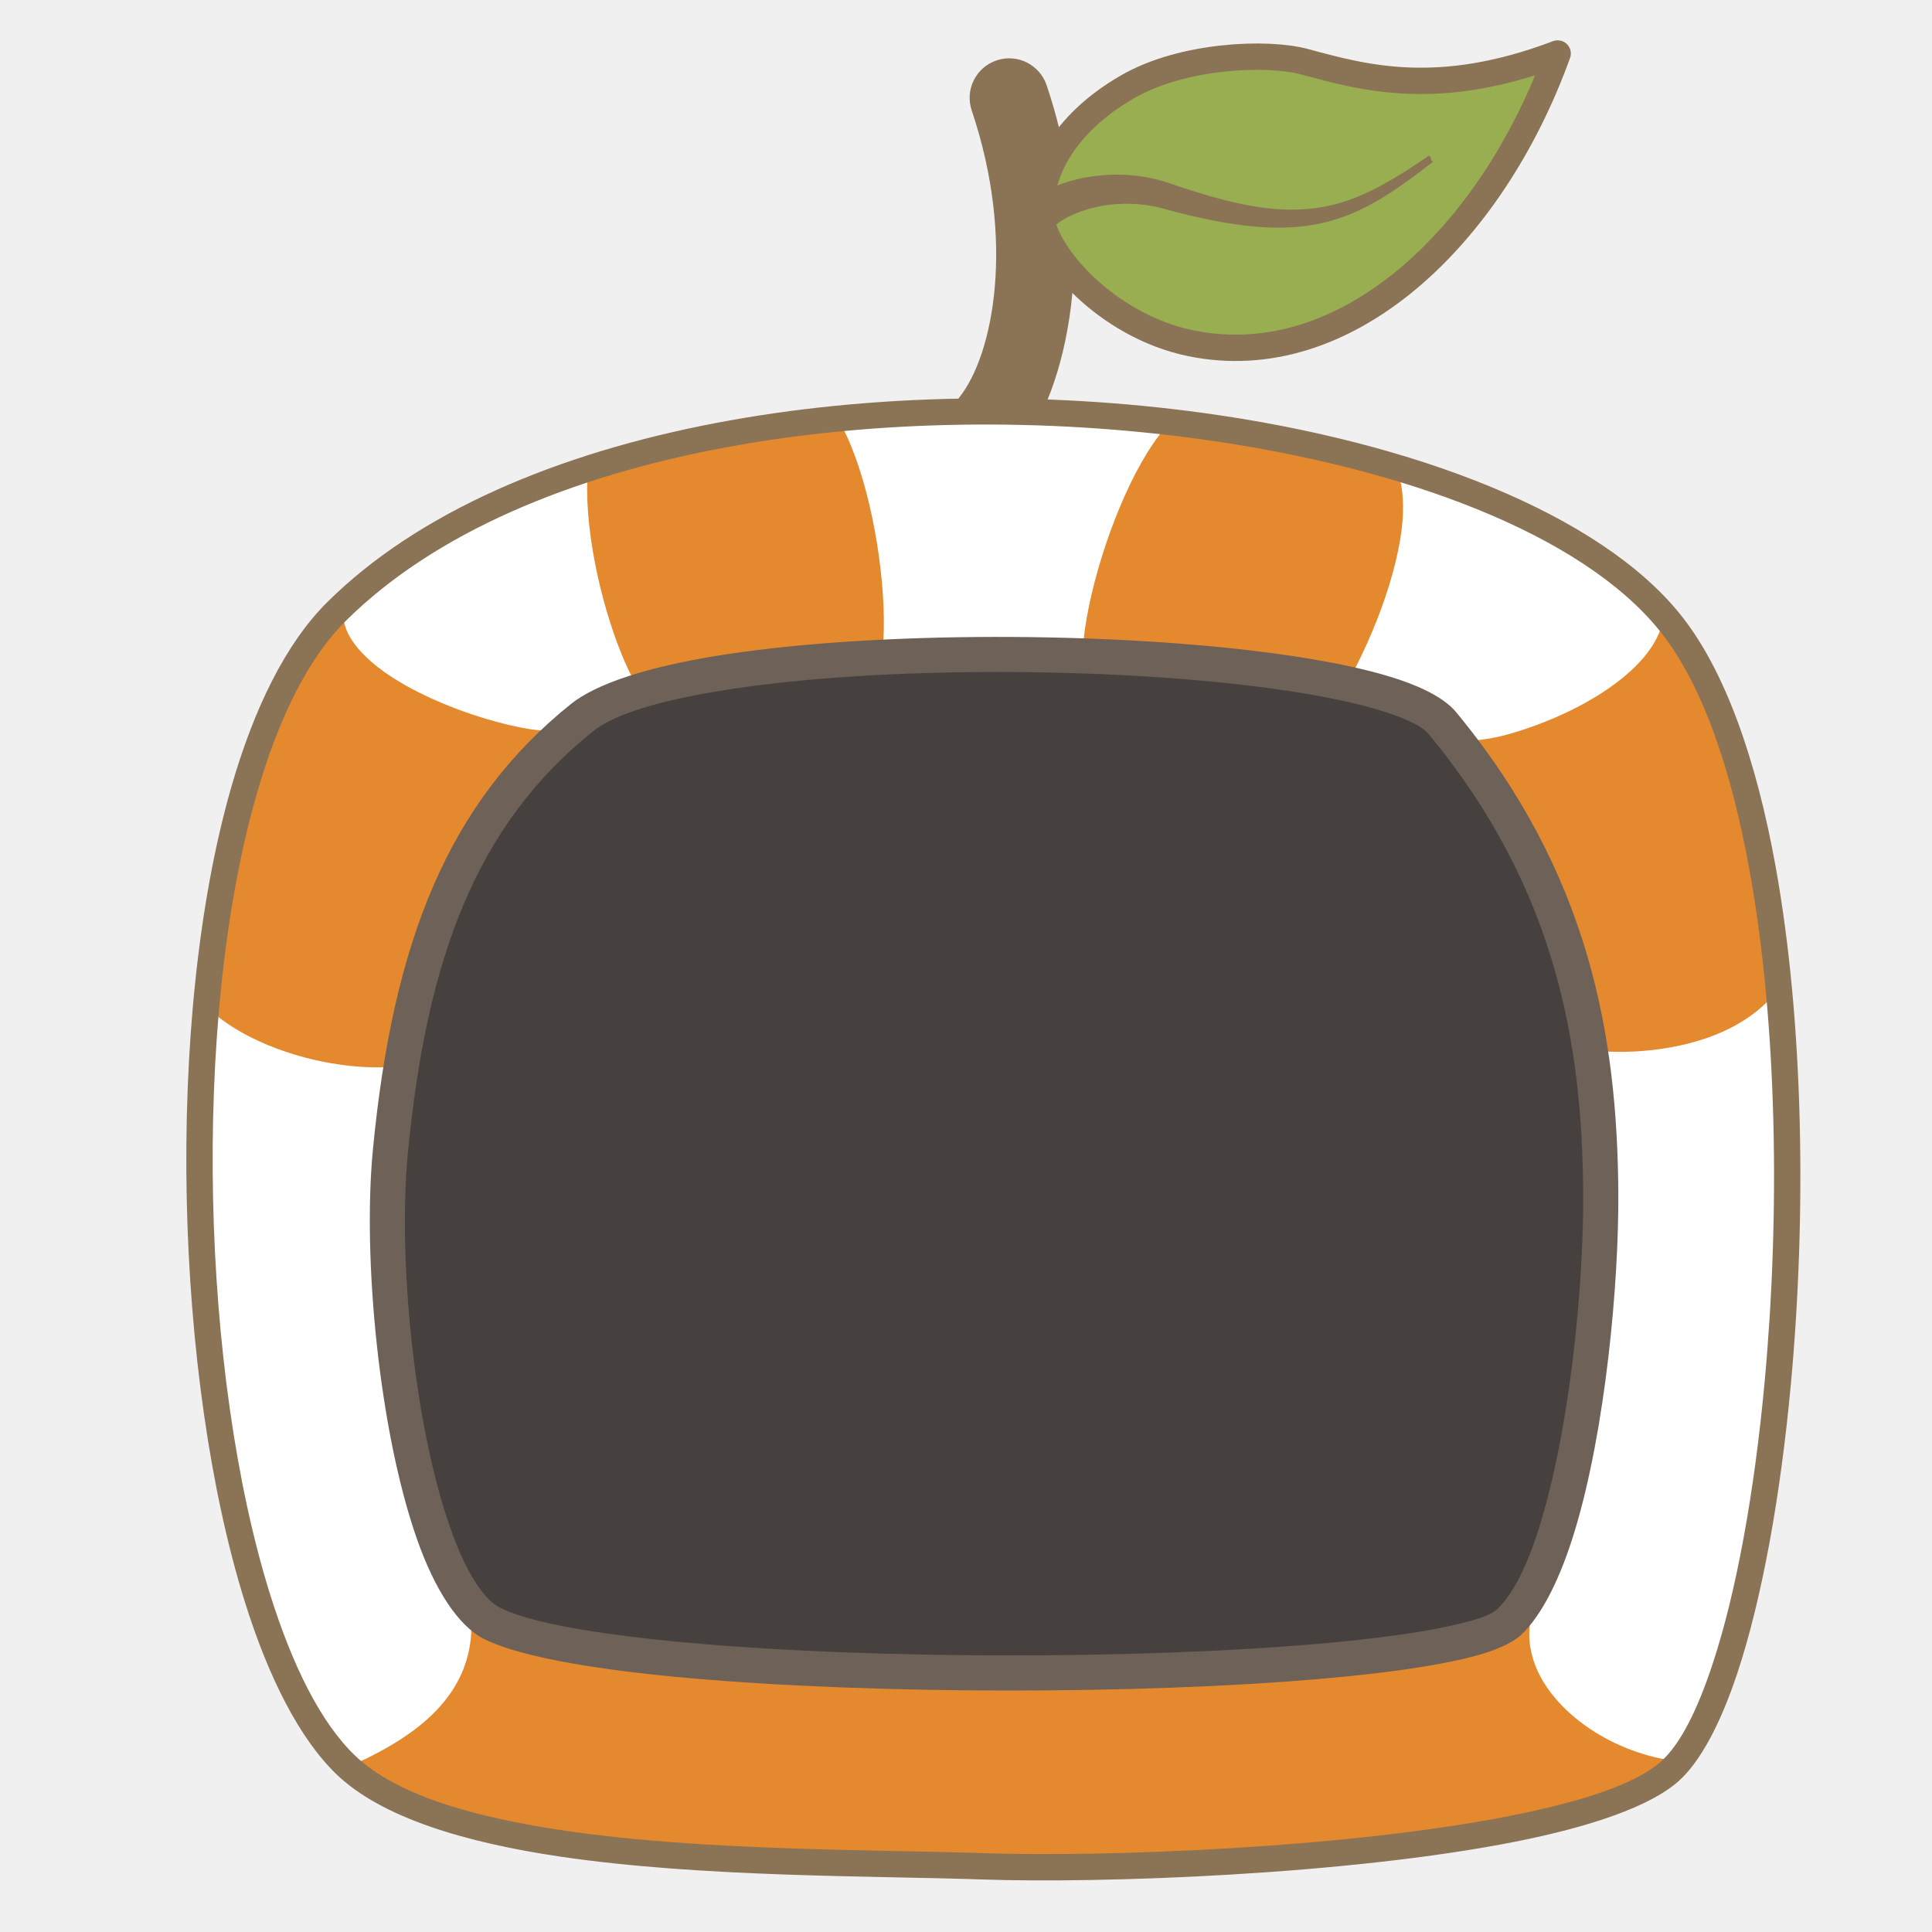
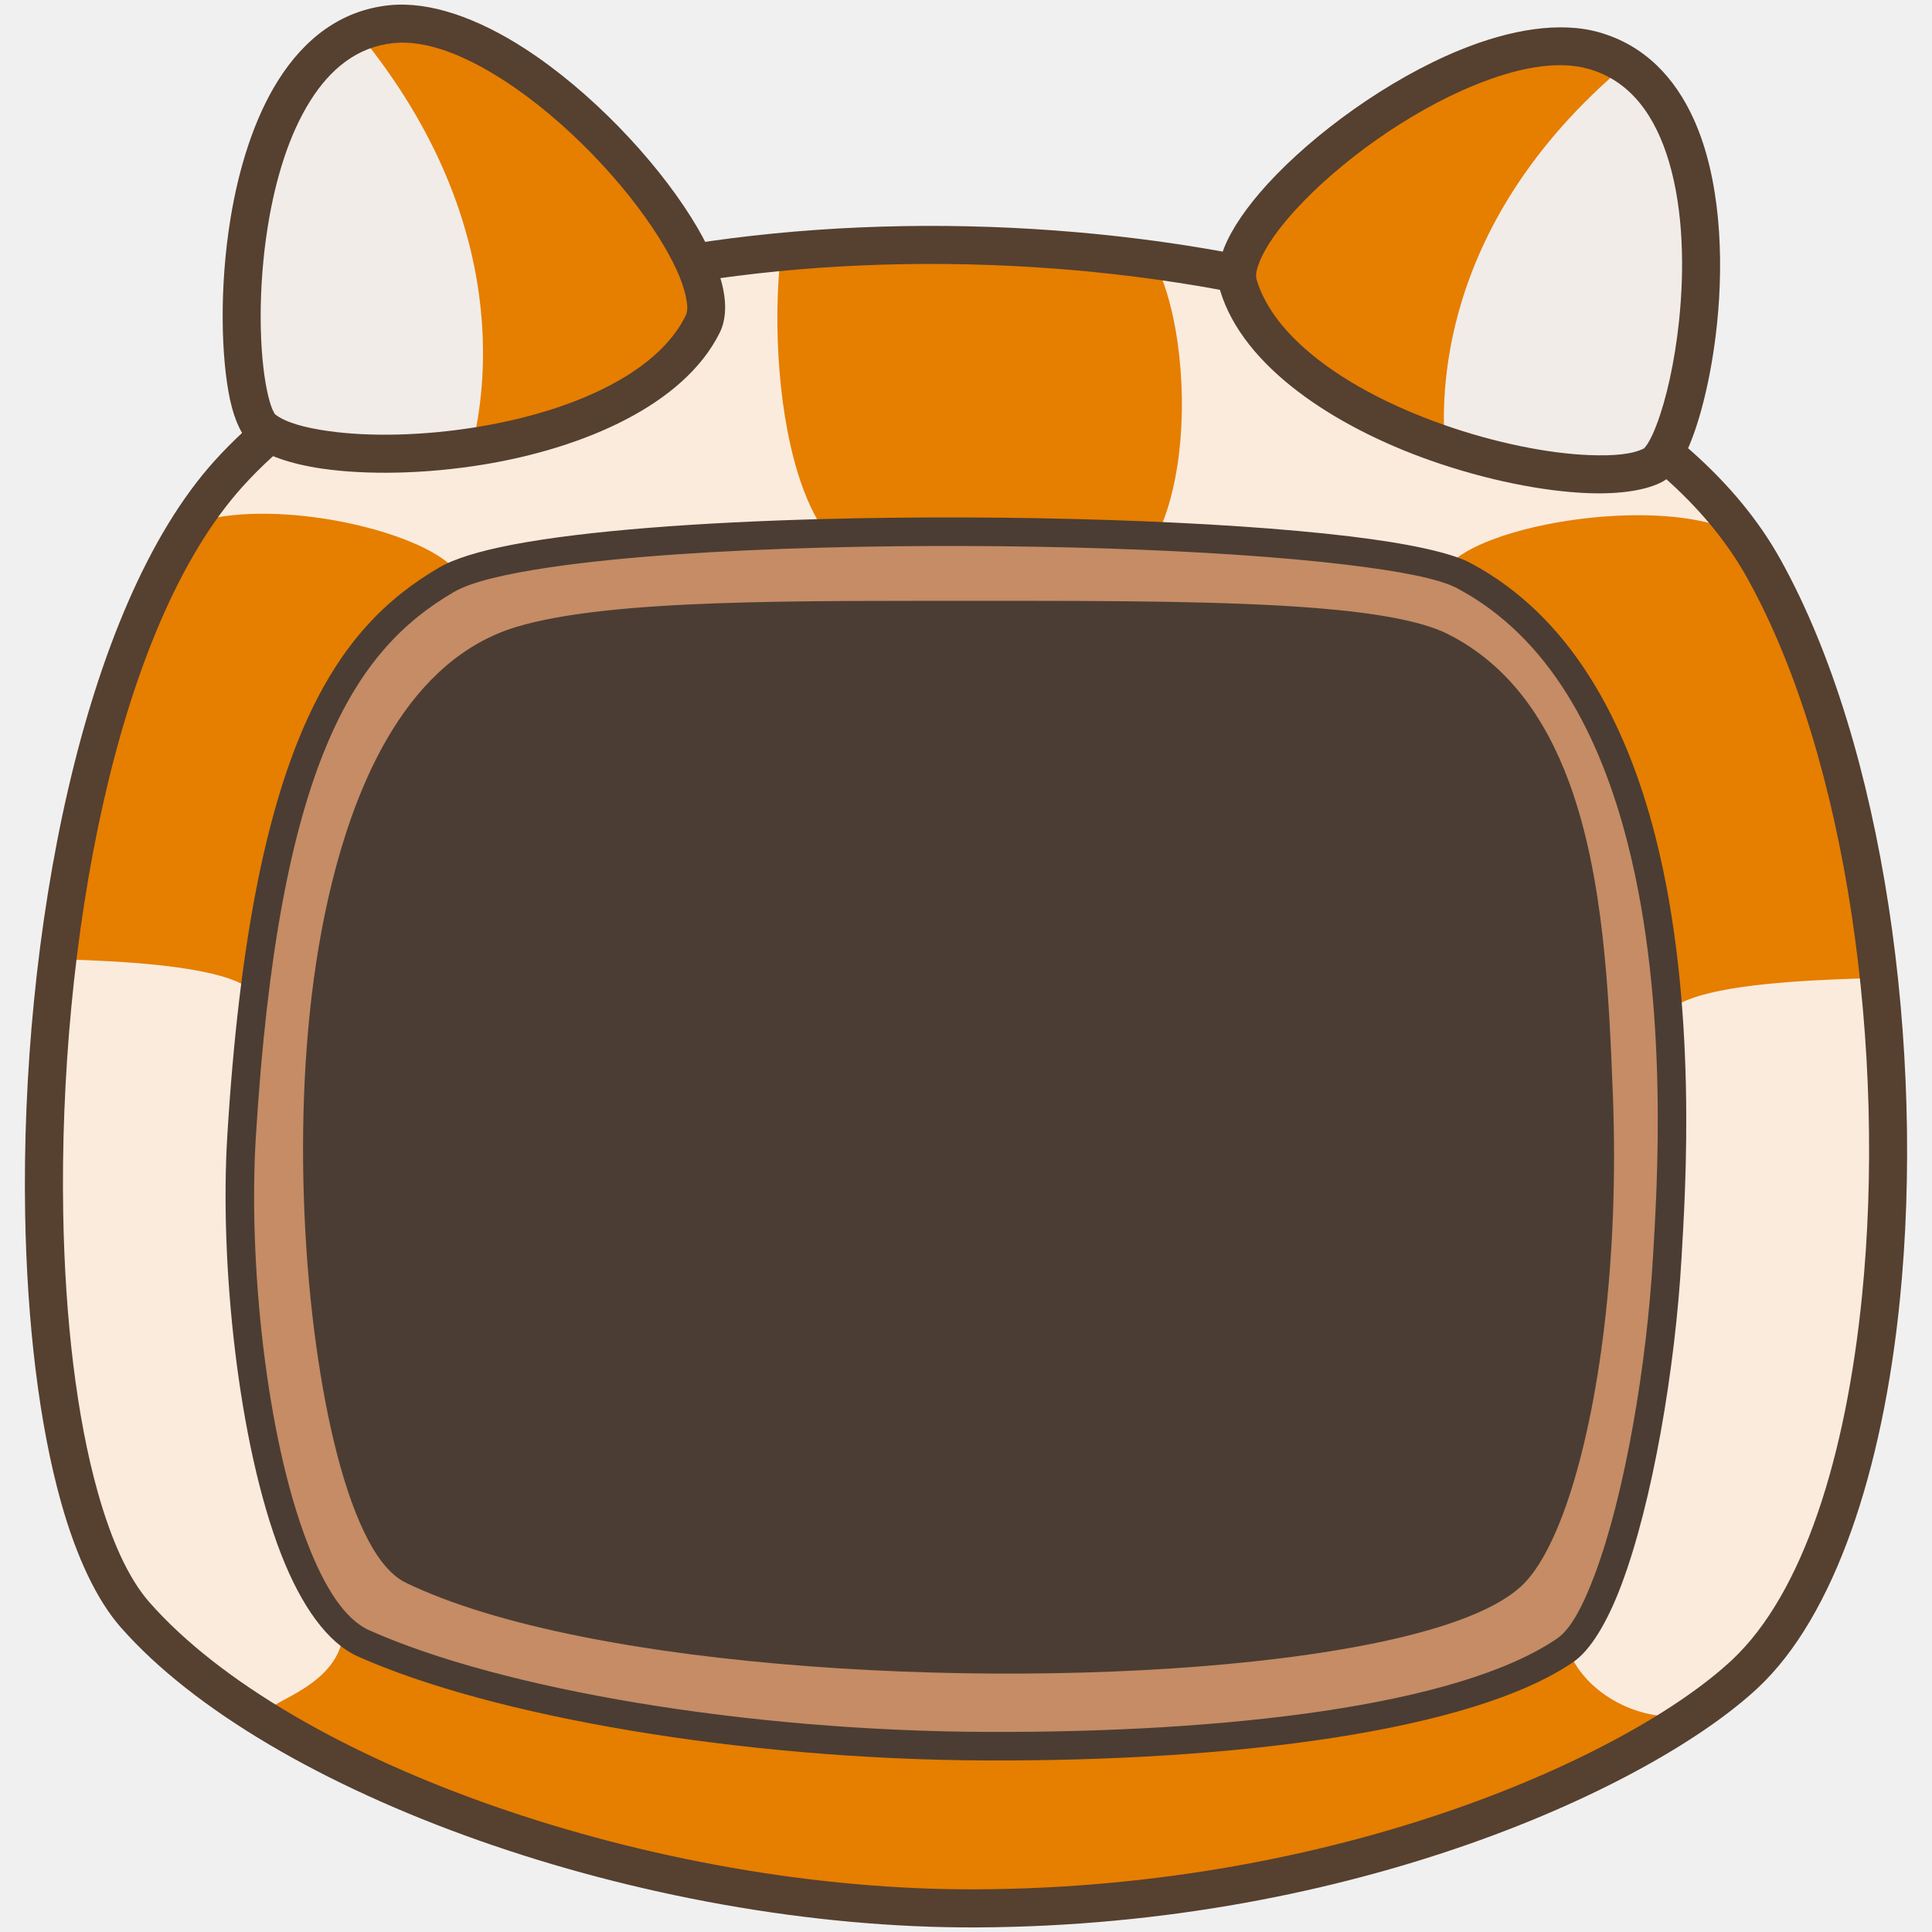
<svg xmlns="http://www.w3.org/2000/svg" xml:space="preserve" style="fill-rule:evenodd;clip-rule:evenodd;stroke-linecap:round;stroke-linejoin:round;stroke-miterlimit:1.5" viewBox="0 0 440 440">
-   <path d="M221.303 25.157c-1.587-4.707.947-9.817 5.654-11.404 4.707-1.586 9.816.947 11.403 5.654 12.633 37.475 3.979 69.964-5.694 82.162-3.087 3.892-8.752 4.546-12.644 1.46-3.892-3.086-4.546-8.752-1.46-12.644 7.668-9.669 12.755-35.522 2.741-65.228Z" style="fill:#8b7355" />
-   <path d="M354.747 12.183c-14.963 41.532-48.203 73.373-83.707 65.957-19.15-4-33.489-20.547-34-29.21-.516-8.759 4.628-20.427 19.734-29.152 12.705-7.338 31.979-7.973 40.3-5.727 13.649 3.684 30.492 8.437 57.673-1.868Z" style="fill:#99ae50" />
-   <clipPath id="a">
-     <path d="M354.747 12.183c-14.963 41.532-48.203 73.373-83.707 65.957-19.15-4-33.489-20.547-34-29.21-.516-8.759 4.628-20.427 19.734-29.152 12.705-7.338 31.979-7.973 40.3-5.727 13.649 3.684 30.492 8.437 57.673-1.868Z" />
-   </clipPath>
-   <g clip-path="url(#a)">
-     <path d="M240.09 51.715c-.31.465-1.04 1.407-2.126 1.797-.016.006-3.043-.132-3.049-.138-.684-.753-1.702-1.306-2.045-2.263-.111-.309-.724-2.015.727-4.033 3.846-5.347 18.881-10.041 32.521-5.42 13.502 4.576 26.546 8.392 39.475 4.432 6.144-1.882 12.058-5.343 18.903-10.011.878-.598.868-.63.901-.617.832.318.161 1.023.991 1.34-18.238 14.3-29.094 19.469-60.947 10.854-.372-.101-9.949-3.337-20.543 1.003-1.751.717-3.901 1.903-4.671 2.847l.021-.041c.021-.043.006-.012-.045.071-.026.033-.05.066-.073.098-.477-.33-.561-.39-.909-.604.48.372.63.927.869.685Zm0 0c.048-.072.086-.133.113-.179l.024-.03a.872.872 0 0 1-.137.209Z" style="fill:#8b7355" />
+   <path d="M0 0h440v440H0z" style="fill:none" />
+   <g transform="translate(-398.99 -86.195)scale(.54557)">
+     <path d="M826.689 355.803c-90.631 100.532-98.175 408.993-38.941 476.309 60.003 68.191 214.392 123.141 351.382 122.511 155.43-.714 277.53-57.731 320.48-97.749 77.69-72.399 79.22-333.609 7.97-461.567-88.06-158.135-509.475-185.274-640.891-39.504" style="fill:#faebdd" />
+     <clipPath id="a">
+       <path d="M826.689 355.803c-90.631 100.532-98.175 408.993-38.941 476.309 60.003 68.191 214.392 123.141 351.382 122.511 155.43-.714 277.53-57.731 320.48-97.749 77.69-72.399 79.22-333.609 7.97-461.567-88.06-158.135-509.475-185.274-640.891-39.504" />
+     </clipPath>
+     <g clip-path="url(#a)">
+       <path d="M828.099 340.91c-6.496 46.662 1.882 123.028 34.122 133.181 24.482 7.71 98.86 18.164 114.154-4.09 23.418-34.075 15.997-112.918-3.673-129.817-17.966-15.434-144.38-.874-144.603.726" style="fill:#e67e00" transform="translate(231.759 -81.713)" />
+       <path d="m826.131 340.636.257-.741.294-.389.343-.289.775-.361c.556-.18 1.786-.438 3.598-.733 14.616-2.379 70.156-8.209 107.731-6.711 9.783.389 18.361 1.28 24.725 2.837 4.554 1.114 8.025 2.61 10.142 4.428 8.105 6.963 14.366 24.068 17.208 44.415 4.206 30.113 1.089 67.255-13.192 88.034-4.835 7.036-15.189 11.156-28.132 12.997-28.943 4.114-70.947-2.686-88.256-8.137-13.399-4.22-23.05-19.285-29.113-39.142-8.831-28.923-10.312-67.96-6.38-96.208m3.765 1.809c-3.647 27.639-2.128 65.258 6.415 93.239 5.608 18.365 14.113 32.609 26.507 36.512 16.965 5.343 58.134 12.026 86.503 7.993 11.619-1.652 21.076-4.997 25.417-11.313 13.82-20.111 16.601-56.091 12.531-85.235-2.676-19.158-8.231-35.394-15.862-41.95-1.764-1.515-4.703-2.654-8.498-3.582-6.16-1.507-14.468-2.35-23.938-2.727-37.297-1.487-92.426 4.301-106.935 6.663a50 50 0 0 0-2.14.4" style="fill:#e67e00" transform="translate(231.759 -81.713)" />
+       <path d="M520.983 1488.31c-.878 44.97-62.572 58.24-55.939 63.49 77.609 61.46 288.78 156.99 617.336 153.24 279.14-3.18 537.03-157.62 496.24-148.81-32.95 7.12-83.4-14.12-96.78-56.08-8.46-26.51-120 55.92-433.84 60.99-280.495 4.53-425.438-37.32-527.017-72.83" style="fill:#e67e00;stroke:#e67e00;stroke-width:1.87px" transform="translate(598.908 49.094)scale(.53025)" />
+       <path d="M881.563 327.281c-19.744 15.423-2.014 115.735 33.989 117.356 14.863.669 175.258-35.274 171.998-44.113-7.04-19.045-28.32-74.178-14.07-83.686 19.46-12.978-19.56-1.504-94.607 20.062-32.335 9.292-83.655-20.287-97.31-9.619" style="fill:#e67e00" transform="rotate(119.041 903.153 363.734)skewX(8.007)" />
+       <path d="M880.462 325.787c1.943-1.517 4.514-2.416 7.627-2.722 4.094-.402 9.234.206 15.064 1.397 13.065 2.667 29.769 8.245 45.925 10.876 10.473 1.705 20.702 2.185 29.492-.341 52.81-15.176 87.89-25.329 97.46-25.611 1.67-.049 2.78.233 3.36.612l.63.59.24.425.15.492.04.618-.1.581-.29.744c-.1.194-.23.401-.38.617-.74 1.017-2.44 2.5-5.25 4.373-1.68 1.125-2.62 3.115-3.17 5.641-.67 3.038-.72 6.786-.36 10.987 1.8 20.527 13.65 51.317 18.54 64.556l.13.522.03.561-.27 1.066c-.28.633-.84 1.376-1.8 2.12-2.25 1.744-7.45 4.029-14.78 6.548-40.06 13.773-145.617 36.721-157.566 36.183-9.116-.411-17.229-6.68-23.844-16.408-9.535-14.021-16.087-35.21-18.701-54.904-1.753-13.204-1.73-25.74.287-35.011 1.459-6.706 4.042-11.782 7.536-14.512m204.958 75.015c-5.09-13.746-16.72-44.355-18.52-64.852-.49-5.639-.23-10.555 1-14.237.96-2.869 2.51-5.06 4.63-6.475a36 36 0 0 0 2.43-1.735c-1.24.072-2.95.221-4.67.533-14.21 2.566-46.19 11.858-91.115 24.768-8.007 2.301-17.146 2.326-26.602 1.135-13.822-1.741-28.349-6.065-40.918-9.276-8.161-2.085-15.47-3.706-21.172-3.749-3.287-.025-5.969.414-7.82 1.86-2.823 2.206-4.639 6.411-5.818 11.83-1.94 8.915-1.911 20.961-.226 33.658 2.543 19.159 8.871 39.792 18.147 53.432 5.925 8.713 12.988 14.591 21.154 14.958 11.832.533 116.34-22.312 156.01-35.95 5.76-1.983 10.12-3.744 12.54-5.222.35-.207.7-.48.95-.678" style="fill:#e67e00" transform="rotate(119.041 903.153 363.734)skewX(8.007)" />
+       <path d="M869.19 325.678c-19.743 15.423 3.887 118.467 39.89 120.088 14.863.669 181.73-36.403 178.47-45.242-7.04-19.045-28.32-74.178-14.07-83.686 19.46-12.978-19.56-1.504-94.607 20.062-32.335 9.292-96.027-21.89-109.683-11.222" style="fill:#e67e00" transform="rotate(60.959 507.754 393.796)scale(1 -1)skewX(8.007)" />
+       <path d="M868.09 324.185c-3.512 2.743-5.965 7.918-7.149 14.788-1.628 9.445-1.029 22.263 1.416 35.78 3.643 20.147 11.37 41.86 21.678 56.227 7.139 9.951 15.588 16.362 24.677 16.771 11.946.537 121.638-23.13 163.348-37.19 7.61-2.563 13.02-4.876 15.37-6.633.98-.74 1.57-1.481 1.87-2.108l.19-.517.1-.566-.01-.578-.14-.537c-4.89-13.239-16.74-44.029-18.54-64.556-.36-4.201-.31-7.949.36-10.987.55-2.526 1.49-4.516 3.17-5.641 2.81-1.873 4.51-3.356 5.25-4.373.15-.216.28-.423.38-.617l.29-.744.1-.581-.04-.618-.15-.492-.24-.425-.63-.59c-.58-.379-1.69-.661-3.36-.612-9.57.282-44.65 10.435-97.46 25.611-8.811 2.532-20.008 1.919-31.866.033-18.255-2.903-38.019-8.878-53.269-11.829-6.742-1.304-12.634-2.015-17.177-1.679-3.469.256-6.234 1.152-8.168 2.663m206.87-10.682a36 36 0 0 1-2.43 1.735c-2.12 1.415-3.67 3.606-4.63 6.475-1.23 3.682-1.49 8.598-1 14.237 1.8 20.48 13.41 51.055 18.5 64.818-.3.232-.76.57-1.2.825-1.68.959-4.16 2.039-7.31 3.226-1.69.639-3.58 1.305-5.62 1.996-41.33 13.929-149.987 37.499-161.822 36.966-8.192-.369-15.599-6.419-22.034-15.388-10.053-14.012-17.55-35.207-21.104-54.856-2.353-13.014-2.983-25.344-1.416-34.438.947-5.49 2.59-9.735 5.397-11.928 1.343-1.05 3.295-1.509 5.705-1.687 4.275-.315 9.81.395 16.154 1.622 15.285 2.957 35.095 8.941 53.391 11.85 12.51 1.99 24.338 2.519 33.634-.152 44.925-12.91 76.905-22.202 91.115-24.768 1.72-.312 3.43-.461 4.67-.533" style="fill:#e67e00" transform="rotate(60.959 507.754 393.796)scale(1 -1)skewX(8.007)" />
+     </g>
+     <path d="M820.787 350.482c32.438-35.981 81.955-61.9 139.89-77.991 85.573-23.767 189.573-26.204 282.543-9.202 104.67 19.14 195.16 63.245 231.3 128.152 43.41 77.958 60.42 204.592 49.88 309.333-7.15 71.061-27.26 131.988-59.38 161.914-43.68 40.707-167.75 99.155-325.85 99.882-139.405.641-296.328-55.816-357.388-125.208-10.093-11.47-18.54-29.43-24.921-52.088-9.14-32.461-14.261-74.833-15.042-120.815-1.956-115.086 23.599-252.56 78.968-313.977m11.805 10.643c-53.389 59.22-76.768 192.093-74.882 303.064.755 44.441 5.616 85.404 14.45 116.777 5.603 19.897 12.691 35.825 21.553 45.897 58.947 66.989 210.807 120.432 345.387 119.813 152.75-.702 272.89-56.287 315.09-95.616 30.04-27.994 47.71-85.404 54.4-151.878 10.22-101.561-5.86-224.417-47.96-300.009-34.3-61.601-120.93-102.085-220.27-120.25-90.63-16.574-192.01-14.286-275.43 8.882-54.726 15.2-101.697 39.331-132.338 73.32" style="fill:#564030" />
+     <path d="M917.803 399.97c48.191-28.084 381.147-24.733 424.537-1.711 100.78 53.486 87.55 239.253 84.98 284.426-3.72 65.485-21.21 149.562-42.62 164.196-42.03 28.729-140.83 40.407-241.19 40.04-101.8-.372-204.761-18.093-260.387-42.913-38.524-17.189-55.457-137.536-50.979-211.232 9.742-160.319 43.532-208.255 85.659-232.806" style="fill:#c58c66" />
+     <clipPath id="b">
+       <path d="M917.803 399.97c48.191-28.084 381.147-24.733 424.537-1.711 100.78 53.486 87.55 239.253 84.98 284.426-3.72 65.485-21.21 149.562-42.62 164.196-42.03 28.729-140.83 40.407-241.19 40.04-101.8-.372-204.761-18.093-260.387-42.913-38.524-17.189-55.457-137.536-50.979-211.232 9.742-160.319 43.532-208.255 85.659-232.806" />
+     </clipPath>
+     <g clip-path="url(#b)">
+       <path d="M948.06 423.488c38.839-11.69 116.32-10.665 196.37-10.706 84.61-.043 163.33.245 189.46 13.411 60.38 30.423 64.05 120.64 66.72 188.301 3.94 99.692-15.24 180.866-36 201.805-46.02 46.412-354.33 50.975-462.167-1.203-30.019-14.525-50.036-146.284-36.141-248.17 7.644-56.042 28.61-127.442 81.758-143.438" style="fill:#4b3d33" />
+       <path d="M946.915 419.683c39.066-11.758 116.995-10.834 197.515-10.874 50.89-.026 99.64.073 136.17 3.003 24.96 2.002 44.33 5.419 55.07 10.832 25.07 12.629 40.82 35.102 50.75 62.116 14.49 39.422 16.54 88.594 18.16 129.578 2.78 70.376-5.91 131.597-18.53 169.241-5.61 16.749-12.1 28.941-18.62 35.517-5.84 5.889-15.62 11.237-28.6 15.824-18.63 6.583-44.03 11.757-73.48 15.392-113.92 14.06-288.684 5.11-364.637-31.64-4.12-1.993-8.157-5.833-11.9-11.398-5.081-7.553-9.767-18.428-13.841-31.772-15.432-50.548-22.413-137.208-12.606-209.113 4.656-34.144 14.247-73.884 32.781-103.736 12.698-20.453 29.583-36.293 51.768-42.97m2.29 7.61c-20.333 6.12-35.668 20.806-47.307 39.551-17.97 28.945-27.144 67.514-31.659 100.619-9.647 70.736-2.847 155.992 12.333 205.719 3.799 12.442 8.097 22.614 12.835 29.657 2.802 4.166 5.682 7.187 8.767 8.68 75.023 36.3 247.686 44.793 360.206 30.906 28.77-3.552 53.6-8.566 71.8-14.998 11.58-4.09 20.4-8.675 25.61-13.926 7.99-8.067 15.56-25.5 21.74-49.561 9.56-37.185 15.45-89.93 13.11-149.289-1.59-40.21-3.46-88.472-17.68-127.148-9.21-25.052-23.62-46.051-46.86-57.762-10.16-5.119-28.53-8.114-52.14-10.008-36.35-2.916-84.88-3.003-135.53-2.978-79.58.041-156.613-1.084-195.225 10.538" style="fill:#4b3d33" />
+     </g>
+     <path d="M914.802 394.821c6.17-3.596 16.679-6.826 30.54-9.478 30.54-5.841 78.128-9.337 130.068-10.696 77.63-2.032 165.01.683 219.42 7.244 24.24 2.924 42.15 6.777 50.3 11.104 41.77 22.168 64.94 66.069 77.18 114.004 17.89 70.114 12.52 148.638 10.96 176.025-2.64 46.44-12.16 102.102-25.05 136.41-6.01 16.01-13.07 27.524-20.16 32.368-42.63 29.141-142.77 41.451-244.58 41.079-102.73-.376-206.641-18.378-262.785-43.43-12.623-5.632-23.588-21.06-31.971-42.555-18.175-46.598-25.71-122.133-22.529-174.482 9.959-163.882 45.544-212.497 88.607-237.593m6.002 10.298c-41.191 24.006-73.185 71.26-82.711 228.018-3.088 50.827 4.09 124.184 21.736 169.428 6.969 17.868 15.23 31.319 25.723 36.001 55.108 24.588 157.128 42.026 257.978 42.395 98.92.361 196.38-10.684 237.81-39 5.76-3.938 10.83-13.701 15.72-26.719 12.56-33.42 21.74-87.657 24.31-132.895 1.53-26.821 6.92-103.733-10.61-172.4-11.38-44.586-32.36-85.803-71.22-106.423-7.46-3.962-23.94-7.121-46.14-9.799-53.98-6.509-140.66-9.178-217.68-7.162-43.91 1.149-84.678 3.818-114.401 8.189-18.918 2.783-33.198 6.104-40.515 10.367" style="fill:#4b3d33" />
+     <g transform="rotate(23.835 152.348 5843.7)scale(-1 .90849)">
+       <path d="M905.795 338.399c19.668 28.28 148.275 53.685 188.875 1.675 19.96-25.572-41.3-156.303-96.259-164.639-70.659-10.719-104.61 145.719-92.616 162.964" style="fill:#f1ece8" />
+       <clipPath id="c">
+         <path d="M905.795 338.399c19.668 28.28 148.275 53.685 188.875 1.675 19.96-25.572-41.3-156.303-96.259-164.639-70.659-10.719-104.61 145.719-92.616 162.964" />
+       </clipPath>
+       <g clip-path="url(#c)">
+         <path d="M891.087 173.978c75.29 91.204 61.41 173.648 56.985 194.244-4.421 20.575 91.128-20.718 95.248-47.842 6.38-42.033-8.92-70.2-70.73-125.167-44.901-39.933-86.514-27.306-81.503-21.235" style="fill:#e67e00" transform="rotate(14.543 955.752 533.43)" />
+         <path d="M889.627 175.388c74.526 90.279 60.876 171.86 56.496 192.246-.403 1.875-.172 3.407.456 4.63.6 1.171 1.593 2.114 3.005 2.745 1.569.702 3.765 1.025 6.468.915 15.856-.642 51.368-16.058 72.378-32.844 9.37-7.488 15.82-15.374 16.86-22.248 6.48-42.673-8.73-71.474-71.478-127.277-36.866-32.787-71.654-30.692-81.428-25.496-4.04 2.147-4.457 5.269-2.757 7.329m3.266-2.4c.21-.208.525-.495.828-.685 1.118-.703 2.745-1.335 4.801-1.841 13.039-3.203 42.135-.904 72.846 26.408 60.872 54.132 76.262 81.665 69.972 123.059-.81 5.337-5.53 11.141-12.24 16.989-16.5 14.392-45.159 28.353-63.722 33.051-5.432 1.375-9.953 1.974-12.966 1.446-1.124-.197-1.998-.422-2.362-1.132-.199-.389-.158-.878-.03-1.473 4.463-20.773 18.537-103.859-57.127-195.822" style="fill:#e67e00" transform="rotate(14.543 955.752 533.43)" />
+       </g>
+       <path d="M899.485 343.716c4.538 6.526 13.903 13.269 26.68 18.841 17.218 7.511 40.918 13.403 65.602 15.509 42.363 3.613 87.263-4.534 108.933-32.291 3.37-4.327 5.45-10.665 5.74-18.707.34-9.393-1.71-21.579-5.84-35.053-9.1-29.696-28.25-66.141-50.74-91.852-15.85-18.131-33.48-30.833-50.364-33.394-19.369-2.938-36.403 4.869-50.796 19.088-19.857 19.616-34.594 51.864-43.4 81.96-6.854 23.429-10.122 45.506-9.798 59.119.191 8.036 1.898 13.783 3.983 16.78m12.758-10.438c-.079-.296-.448-1.698-.577-2.728-.321-2.56-.37-5.746-.201-9.423.567-12.371 3.624-29.696 8.964-47.947 6.674-22.812 16.906-47.099 30.609-64.871 12.483-16.192 27.837-27.008 46.289-24.209 13.903 2.108 28.033 13.265 41.083 28.195 20.89 23.881 38.68 57.729 47.13 85.311 3.39 11.073 5.3 21.043 5.02 28.762-.13 3.371-.5 6.191-1.92 8.005-7.22 9.255-17.66 15.61-29.75 19.885-19.47 6.889-43.14 8.307-65.895 6.366-22.937-1.957-44.975-7.352-60.975-14.331-9.244-4.031-16.388-8.306-19.777-13.015" style="fill:#564030" />
+     </g>
+     <g transform="rotate(-13.83 968.942 592.834)scale(1 .9271)">
+       <path d="M905.795 338.399c19.668 28.28 148.275 53.685 188.875 1.675 19.96-25.572-41.3-156.303-96.259-164.639-70.659-10.719-104.61 145.719-92.616 162.964" style="fill:#f1ece8" />
+       <clipPath id="d">
+         <path d="M905.795 338.399c19.668 28.28 148.275 53.685 188.875 1.675 19.96-25.572-41.3-156.303-96.259-164.639-70.659-10.719-104.61 145.719-92.616 162.964" />
+       </clipPath>
+       <g clip-path="url(#d)">
+         <path d="M891.087 173.978c75.29 91.204 61.41 173.648 56.985 194.244-4.421 20.575 91.128-20.718 95.248-47.842 6.38-42.033-8.92-70.2-70.73-125.167-44.901-39.933-86.514-27.306-81.503-21.235" style="fill:#e67e00" transform="rotate(14.543 955.752 533.43)" />
+         <path d="M889.611 175.355c-1.692-2.05-1.244-5.114 2.776-7.251 3.025-1.607 8.354-2.944 15.373-3.045 15.788-.226 40.415 5.715 66.074 28.535 62.716 55.776 77.936 84.551 71.456 127.203-1.04 6.873-7.49 14.749-16.86 22.235-21.01 16.79-56.536 32.209-72.397 32.851-2.706.11-4.905-.214-6.476-.916-1.402-.627-2.39-1.56-2.986-2.722-.619-1.208-.844-2.721-.446-4.572 4.381-20.394 18.039-102.006-56.514-192.318m3.255-2.388c75.686 91.951 61.615 175.035 57.153 195.804-.133.619-.168 1.128.039 1.531.366.715 1.246.956 2.379 1.154 3.01.528 7.526-.071 12.952-1.445 18.559-4.697 47.211-18.655 63.711-33.045 6.71-5.85 11.44-11.663 12.25-17.002 6.29-41.415-9.11-68.974-70.004-123.132-30.708-27.311-59.798-29.615-72.835-26.412-2.052.504-3.676 1.135-4.792 1.836-.315.198-.643.502-.853.711" style="fill:#e67e00" transform="rotate(14.543 955.752 533.43)" />
+       </g>
+       <path d="M899.438 343.542c-2.421-3.48-4.232-11.027-3.913-21.546.576-18.976 6.753-49.857 18.276-78.934 8.342-21.053 19.493-41.125 33.132-55.286 14.763-15.331 32.418-23.889 52.585-20.829 16.882 2.561 34.542 15.262 50.402 33.401 22.46 25.689 41.6 62.101 50.69 91.772 4.12 13.429 6.17 25.573 5.83 34.934-.29 7.969-2.35 14.254-5.69 18.541-21.69 27.775-66.61 35.91-108.996 32.295-24.699-2.107-48.412-8.003-65.641-15.518-12.775-5.572-22.137-12.304-26.675-18.83m12.837-10.111c3.383 4.718 10.538 9.01 19.796 13.048 15.99 6.974 38.014 12.366 60.936 14.321 22.733 1.939 46.383.524 65.843-6.359 12.08-4.274 22.52-10.635 29.74-19.888 1.45-1.853 1.84-4.727 1.97-8.171.28-7.751-1.63-17.763-5.04-28.882-8.46-27.607-26.26-61.487-47.16-85.389-13.05-14.923-27.16-26.081-41.055-28.188-15.163-2.3-28.249 4.677-39.35 16.203-12.226 12.695-22.061 30.801-29.54 49.673-10.627 26.818-16.474 55.258-17.005 72.758-.1 3.294-.013 6.147.313 8.448.129.912.479 2.168.552 2.426" style="fill:#564030" />
+     </g>
  </g>
-   <path d="M354.747 12.183c-14.963 41.532-48.203 73.373-83.707 65.957-19.15-4-33.489-20.547-34-29.21-.516-8.759 4.628-20.427 19.734-29.152 12.705-7.338 31.979-7.973 40.3-5.727 13.649 3.684 30.492 8.437 57.673-1.868Z" style="fill:none;stroke:#8b7355;stroke-width:6px" />
-   <path d="M76.548 139.366c-45.308 45.132-38.135 223.7 2.154 262.545 24.675 23.79 103.308 21.698 145.103 23.13 38.446 1.316 135.683-3.178 156.444-21.602 29.286-25.989 41.538-210.052.129-261.589-45.189-56.242-235.305-70.744-303.83-2.484Z" style="fill:#fff" />
-   <clipPath id="b">
-     <path d="M76.548 139.366c-45.308 45.132-38.135 223.7 2.154 262.545 24.675 23.79 103.308 21.698 145.103 23.13 38.446 1.316 135.683-3.178 156.444-21.602 29.286-25.989 41.538-210.052.129-261.589-45.189-56.242-235.305-70.744-303.83-2.484Z" />
-   </clipPath>
-   <g clip-path="url(#b)">
-     <path d="M110.686 363.139c5.447 28.98-22.128 40.346-40.014 46.991-6.95 2.583 37.429 27.161 105.637 25.355 4.996-.132 122.759 7.248 154.564-.071 20.299-4.671 70.752-31.954 62.987-30.598-25.926 4.528-57.484-17.866-47.807-41.414 2.053-4.996-50.54 7.693-107.253 7.967-62.019.3-128.715-11.43-128.114-8.23Z" style="fill:#e4892e" />
-     <path d="m106.755 363.878.057-1.815.778-1.576.914-.863 1.086-.57c.539-.201 1.441-.401 2.704-.451 10.936-.436 70.608 9.037 126.487 8.766 45.292-.219 87.951-8.38 102.154-9.078 3.825-.188 6.25.462 7.18 1.104l1.208 1.204.602 1.258.185 1.386-.357 1.679c-3.264 7.942-.811 15.696 4.522 21.936 8.657 10.13 24.702 16.497 38.897 14.018l1.48-.098 1.092.201 1.405.759.961 1.128.465 1.213.082 1.125-.341 1.416-.624 1.049c-.651.838-3.128 2.741-7.016 5.056-13.146 7.827-44.005 23.158-58.906 26.587-31.967 7.357-150.334.039-155.355.172-55.92 1.48-96.155-14.618-106.387-22.362-2.65-2.005-3.753-4.008-3.984-5.237l-.014-1.758.273-.951.468-.877.987-1.066 1.521-.852c6.9-2.564 15.307-5.832 22.561-10.649 10.024-6.655 17.819-16.406 14.915-31.854ZM76.891 412.04a32.07 32.07 0 0 0 2.528 1.519c14.656 7.836 50.01 19.166 96.785 17.928 4.969-.132 122.13 7.311 153.772.029 12.524-2.882 36.768-14.58 51.073-22.492-12.798-1.577-25.231-8.047-32.856-16.969-6.302-7.374-9.402-16.345-7.28-25.654a89.794 89.794 0 0 0-5.961.443c-18.412 2.043-56.259 8.332-96.133 8.525-49.741.241-102.484-7.226-121.282-8.585a58.89 58.89 0 0 0-2.316-.117c1.301 13.944-4.584 23.951-13.178 31.371-7.354 6.35-16.803 10.716-25.152 14.002ZM127.262 170.03c-5.192 2.849-52.15-9.549-53.077-29.652-.352-7.629-29.933 63.308-30.313 72.851-.947 23.717 54.07 34.258 61.242 18.116 3.192-7.186 29.051-65.103 22.148-61.315Z" style="fill:#e4892e" />
-     <path d="m125.338 166.523 1.71-.607 1.755.043.973.338.871.554.777.812.639 1.178c.382 1.017.495 3.259-.26 6.366-3.225 13.27-20.45 51.946-23.034 57.762-1.538 3.462-4.606 6.138-8.858 7.843-5.258 2.108-12.496 2.745-20.145 1.938-11.166-1.178-23.182-5.403-30.901-11.835-5.812-4.844-9.266-10.931-8.99-17.845.143-3.59 4.102-15.54 9.306-28.936 7.665-19.731 17.906-42.696 21.017-46.4l1.291-1.184 1.251-.58.851-.153 1.047.051 1.435.538.756.583.716.918.467 1.138.169 1.148c.143 3.112 1.836 5.924 4.286 8.512 4.411 4.659 11.238 8.489 18.207 11.418 8.321 3.498 16.883 5.687 22.122 6.204 1.28.127 2.901.042 2.901.042s-.26.1-.359.154Zm3.645 7.117Zm-5.328.756a24.868 24.868 0 0 1-1.645-.107c-5.784-.572-15.251-2.93-24.436-6.791-8.037-3.378-15.83-7.921-20.916-13.293-1.518-1.603-2.803-3.285-3.818-5.032-5.717 11.602-15.139 34.284-20.688 49.854-2.452 6.878-4.199 12.241-4.284 14.362-.178 4.471 2.36 8.248 6.118 11.38 6.636 5.53 17.022 9.012 26.62 10.025 6.194.654 12.069.3 16.327-1.408 2.093-.839 3.768-1.961 4.525-3.665 2.22-4.996 15.477-34.679 20.876-50.75a64.755 64.755 0 0 0 1.321-4.575ZM330.335 172.297c4.3 4.073 52.921-9.771 52.68-34.046-.076-7.637 24.547 75.558 19.406 83.608-11.684 18.298-52.561 16.054-55.256 6.182-2.071-7.586-22.546-61.158-16.83-55.744Z" style="fill:#e4892e" />
-     <path d="M332.458 168.921c.654-.032 5.878-.314 10.167-1.458 8.929-2.382 20.607-7.33 28.469-14.411 4.639-4.179 7.977-9.078 7.921-14.762l.174-1.478.657-1.373.953-.94.999-.514 1.683-.215.837.159.886.384 1.226 1.066.845 1.388c3.163 6.497 16.524 52.13 19.314 73.901.537 4.187.672 7.574.378 9.783-.209 1.571-.659 2.754-1.174 3.561-3.734 5.847-10.006 9.958-17.275 12.453-10.253 3.518-22.46 3.828-31.265 1.966-4.161-.88-7.606-2.272-9.925-3.944-2.163-1.561-3.486-3.432-4.022-5.393-1.49-5.458-12.517-34.741-16.442-48.692-1.224-4.351-1.651-7.55-1.444-8.747l.279-.997.454-.861.691-.793 1.033-.686 1.368-.381 1.211.045 1.469.537.533.402Zm-4.506 6.567-.368-.287c.123.117.247.211.368.287Zm6.383 1.49c.518 2.055 1.202 4.598 1.966 7.01 4.78 15.088 13.414 38.203 14.723 42.999.173.633.894 1.006 1.704 1.473 1.59.918 3.721 1.624 6.18 2.144 7.608 1.609 18.155 1.333 27.013-1.706 5.4-1.853 10.193-4.716 13.018-9.021.036-.285.211-1.758.177-2.93-.102-3.464-.818-8.363-1.898-14.027-3.143-16.495-9.379-39.284-13.569-52.571-1.809 3.114-4.272 6.009-7.201 8.647-8.784 7.912-21.785 13.535-31.761 16.196-4.073 1.087-7.674 1.672-10.352 1.786ZM275.44 94.745c-15.246 4.296-31.383 59.366-22.381 64.42 9.506 5.338 31.23 12.041 39.832 7.493 10.381-5.489 32.435-54.41 17.817-63.315-6.587-4.013-19.273-13.104-35.268-8.598Z" style="fill:#e4892e" />
-     <path d="M274.355 90.895c17.397-4.901 31.27 4.667 38.435 9.032 5.474 3.335 7.586 10.942 6.45 20.456-1.553 13.003-8.636 29.775-15.368 40.037-3.244 4.946-6.55 8.42-9.111 9.774-3.114 1.646-7.631 2.235-12.77 1.849-10.5-.79-23.859-5.442-30.891-9.39-1.542-.866-2.847-2.39-3.65-4.659-1.131-3.194-1.269-8.46-.367-14.73 1.908-13.27 8.184-31.475 15.573-42.286 3.688-5.396 7.814-8.988 11.699-10.083Zm-19.143 64.891c5.432 3.006 14.874 6.422 23.318 7.788 5.007.81 9.629 1.061 12.492-.453 2.106-1.113 4.604-4.489 7.282-8.857 4.567-7.449 9.143-17.813 11.56-27.35 1.274-5.029 1.96-9.81 1.616-13.746-.249-2.855-.919-5.231-2.853-6.409-6.01-3.662-17.507-12.276-32.102-8.164-1.533.432-2.999 1.687-4.505 3.349-1.917 2.115-3.77 4.897-5.523 8.072-5.536 10.03-9.986 23.886-11.496 34.387-.503 3.5-.686 6.599-.41 8.995.105.918.526 2.125.621 2.388ZM181.149 90.899c14.35 6.707 21.359 63.663 11.657 67.194-10.244 3.728-32.767 6.826-40.52.945-9.354-7.096-23.198-58.942-7.332-65.364 7.15-2.894 21.14-9.811 36.195-2.775Z" style="fill:#e4892e" />
-     <path d="M182.843 87.275c3.656 1.71 7.147 5.922 9.913 11.845 5.54 11.864 8.787 30.845 8.522 44.248-.125 6.334-1.114 11.508-2.747 14.476-1.16 2.11-2.694 3.402-4.357 4.007-7.578 2.758-21.513 5.187-32.002 4.266-5.134-.451-9.496-1.763-12.303-3.892-2.308-1.751-5.008-5.714-7.409-11.12-4.981-11.216-9.256-28.913-8.684-41.996.419-9.573 3.735-16.738 9.677-19.143 7.776-3.147 23.016-10.344 39.39-2.691Zm8.386 67.134c.136-.244.746-1.366.999-2.256.66-2.319.982-5.407 1.052-8.942.209-10.607-1.939-25.001-5.778-35.795-1.216-3.417-2.594-6.462-4.143-8.859-1.218-1.884-2.461-3.36-3.904-4.034-13.737-6.421-26.476.218-33 2.859-2.1.849-3.145 3.086-3.853 5.863-.976 3.828-1.073 8.657-.63 13.826.841 9.803 3.679 20.77 6.98 28.86 1.935 4.744 3.854 8.48 5.752 9.92 2.58 1.957 7.181 2.457 12.253 2.469 8.554.018 18.425-1.824 24.272-3.911Z" style="fill:#e4892e" />
-   </g>
-   <path d="M74.431 137.241c41.655-41.494 127.595-53.093 199.621-43.193 48.297 6.639 90.245 22.998 108.664 45.923 10.184 12.674 17.294 33.135 21.662 57.336 6.439 35.673 7.033 79.538 3.481 117.945-2.376 25.69-6.611 48.943-12.163 65.706-3.877 11.706-8.496 20.324-13.455 24.725-6.485 5.754-20.076 10.366-37.09 13.738-38.348 7.601-94.383 9.545-121.448 8.618-25.165-.862-63.636-.463-95.736-5.153-22.062-3.223-41.137-8.971-51.348-18.816-8.336-8.037-15.389-21.81-20.824-39.151-7.953-25.373-12.562-58.472-13.268-91.86-.706-33.401 2.496-67.086 10.095-93.613 5.182-18.089 12.45-32.883 21.809-42.205Zm4.234 4.251c-8.765 8.731-15.421 22.664-20.275 39.607-7.455 26.021-10.557 59.068-9.865 91.833.694 32.78 5.187 65.281 12.995 90.193 5.072 16.182 11.484 29.125 19.264 36.626 9.529 9.188 27.461 14.19 48.05 17.198 31.878 4.658 70.084 4.238 95.074 5.093 26.759.917 82.162-.991 120.076-8.506 15.67-3.106 28.302-7.041 34.274-12.341 4.413-3.916 8.293-11.707 11.742-22.124 5.439-16.421 9.557-39.205 11.885-64.372 3.503-37.879 2.939-81.143-3.411-116.326-4.158-23.036-10.742-42.58-20.435-54.644-17.732-22.068-58.311-37.346-104.804-43.736-70.159-9.644-153.995 1.081-194.57 41.499Z" style="fill:#8b7355" />
-   <path d="M132.534 163.448c26.091-20.925 180.246-17.77 195.968 1.247 29.804 36.05 35.801 72.345 36.058 106.789.217 29.053-5.979 83.71-20.836 97.895-15.592 14.885-200.486 16.002-231.688.31-17.395-8.749-26.462-72.696-23.136-107.374 4.41-45.984 16.382-77.013 43.634-98.867Z" style="fill:#46413e" />
-   <path d="M130.031 160.327c5.82-4.667 17.572-8.407 32.768-10.899 33.689-5.526 84.849-5.648 121.837-1.316 13.792 1.615 25.638 3.861 33.956 6.643 6.342 2.122 10.783 4.718 12.993 7.392 30.513 36.907 36.712 74.045 36.975 109.308.154 20.656-2.902 54.053-9.915 77.175-3.203 10.562-7.334 19.035-12.159 23.642-1.706 1.628-5.002 3.282-9.754 4.636-9.298 2.649-24.892 4.699-43.744 6.058-43.386 3.127-104.242 2.707-144.38-1.61-17.762-1.91-31.57-4.674-38.369-8.094-5.852-2.943-11.226-11.217-15.274-22.744-8.589-24.458-12.421-63.833-10.047-88.585 4.537-47.305 17.079-79.124 45.113-101.606Zm5.005 6.241c-26.469 21.227-37.871 51.465-42.155 96.129-2.282 23.797 1.375 61.656 9.632 85.17 2.013 5.732 4.28 10.582 6.846 14.058 1.413 1.914 2.872 3.385 4.474 4.19 6.306 3.172 19.158 5.516 35.63 7.287 39.741 4.274 99.994 4.681 142.95 1.584 15.618-1.125 28.927-2.707 38.069-4.752 5.197-1.163 8.908-2.248 10.479-3.748 5.557-5.305 9.581-16.765 12.68-30.224 4.903-21.289 7.047-47.562 6.919-64.748-.251-33.625-6.045-69.077-35.14-104.27-1.564-1.891-4.881-3.401-9.366-4.902-7.922-2.65-19.213-4.746-32.348-6.284-36.313-4.253-86.538-4.16-119.612 1.264-13.418 2.201-23.919 5.125-29.058 9.246Z" style="fill:#6d6158" />
</svg>
